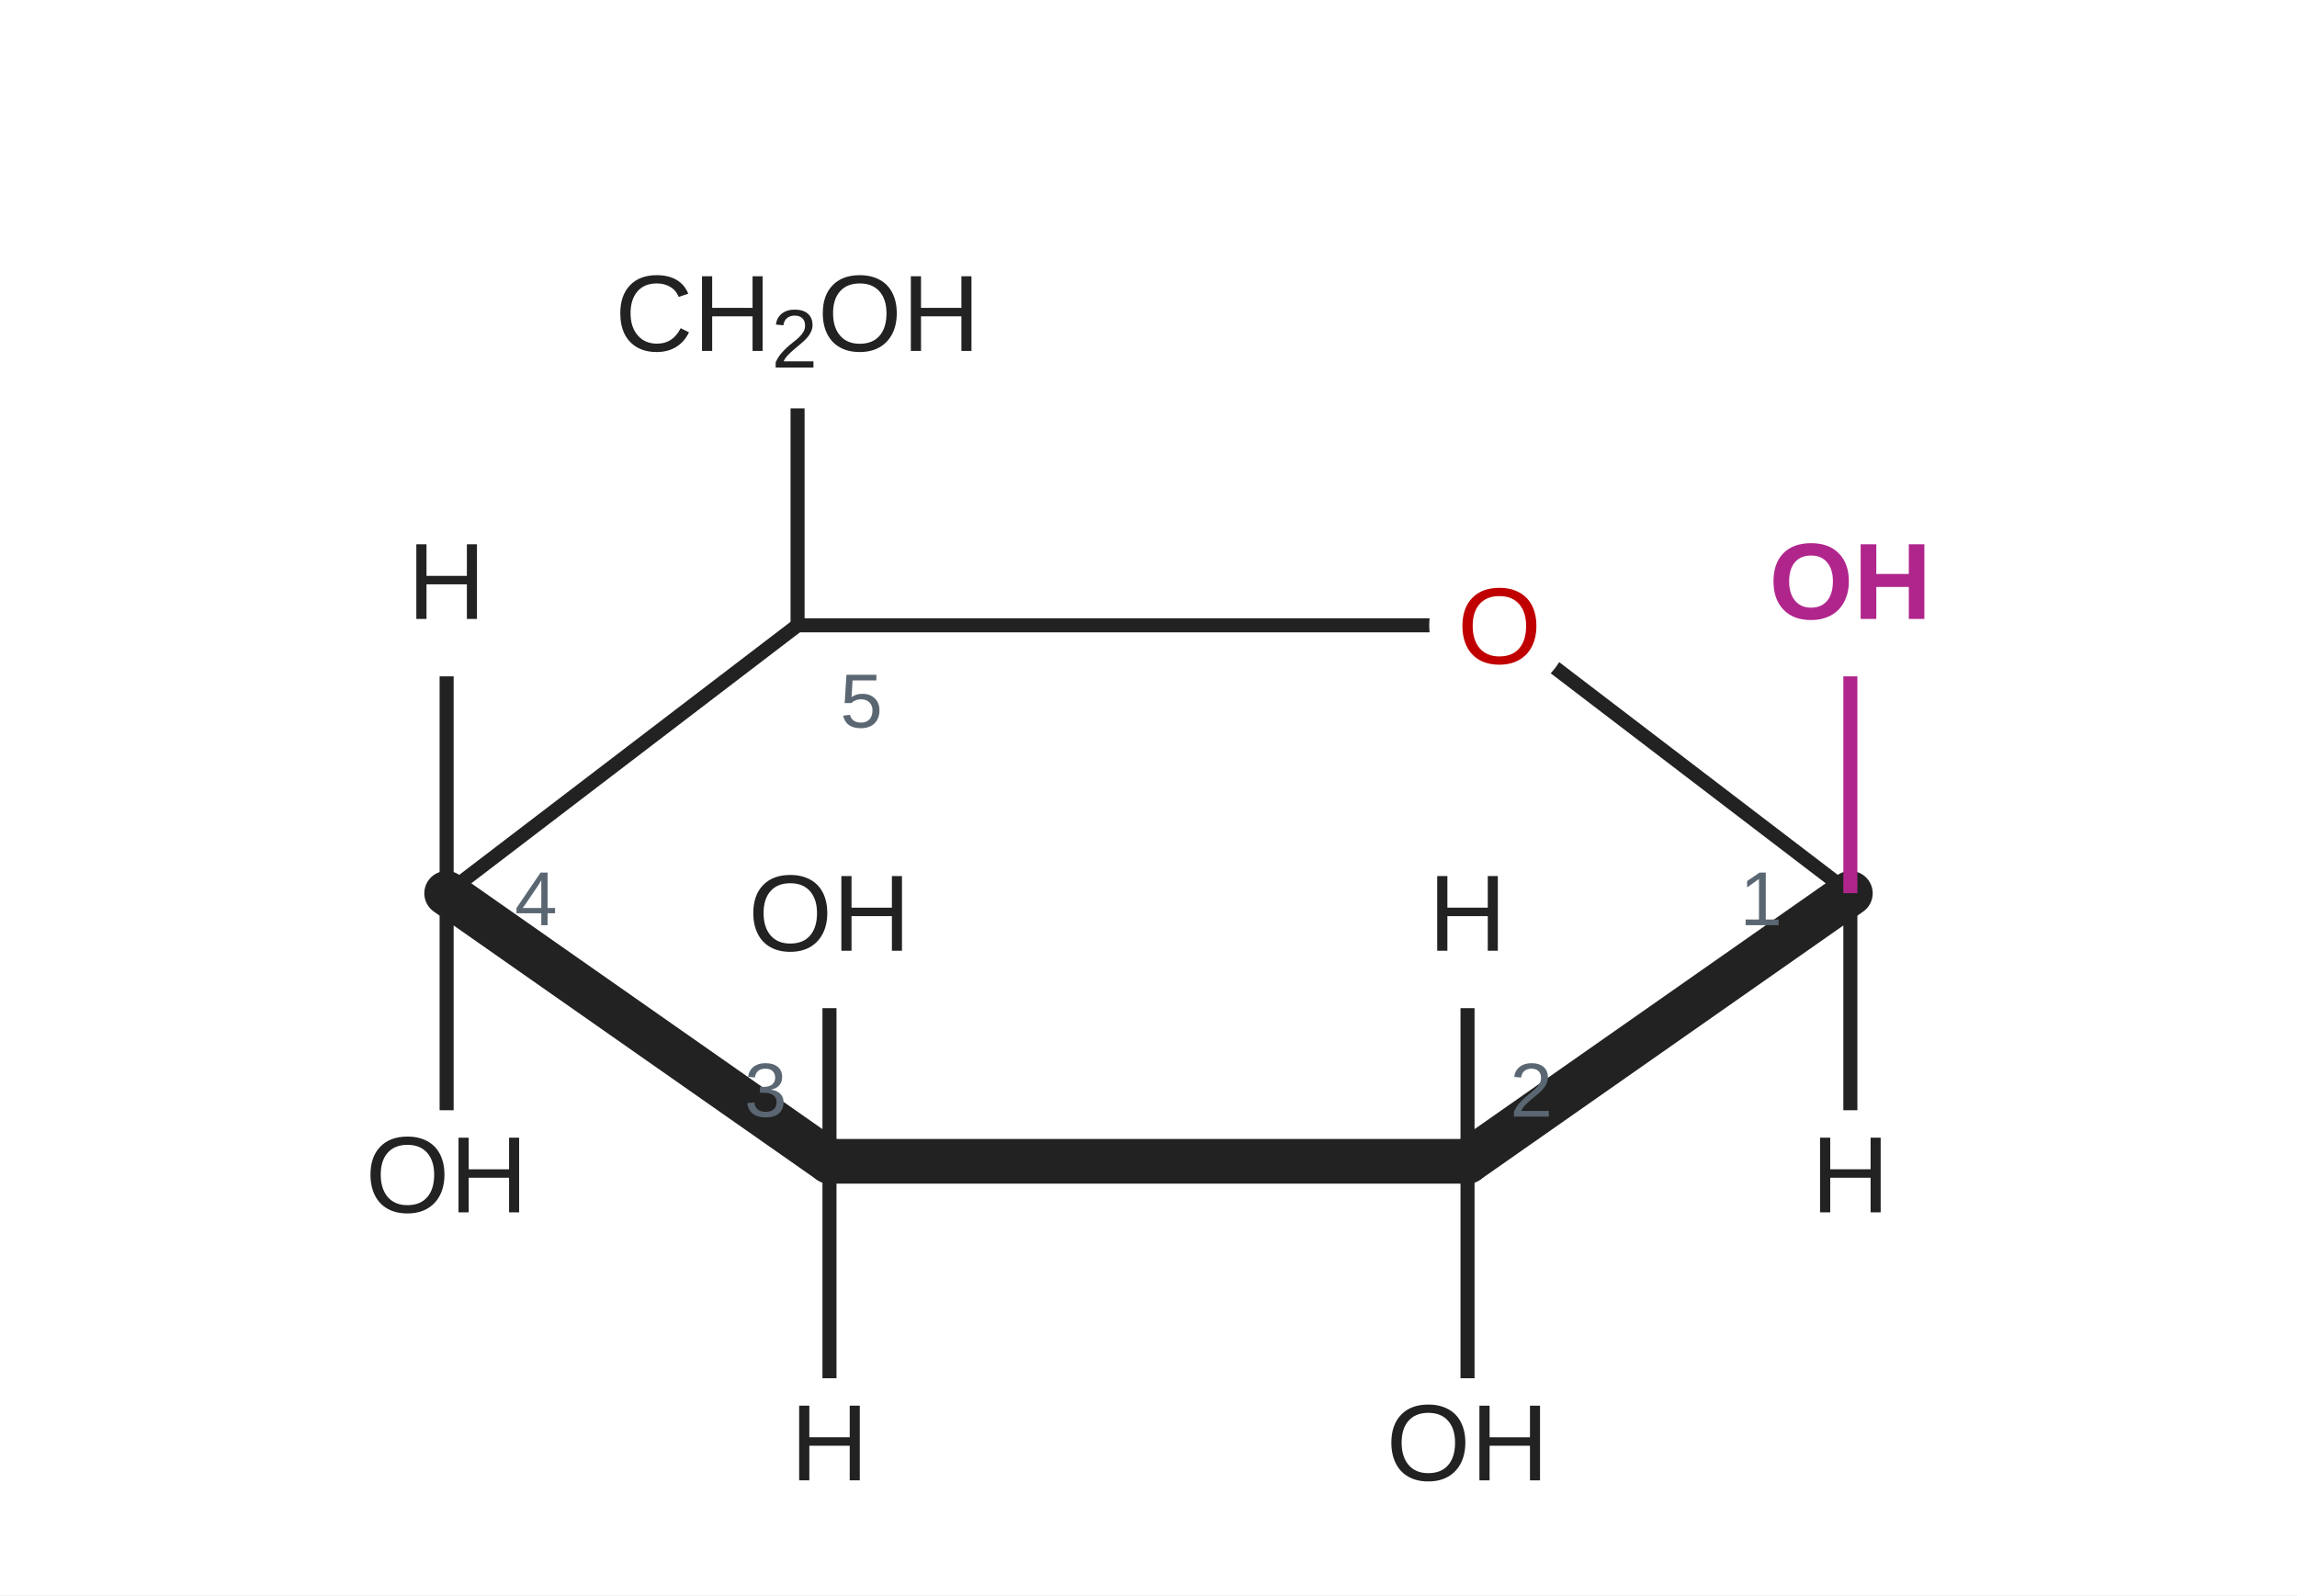
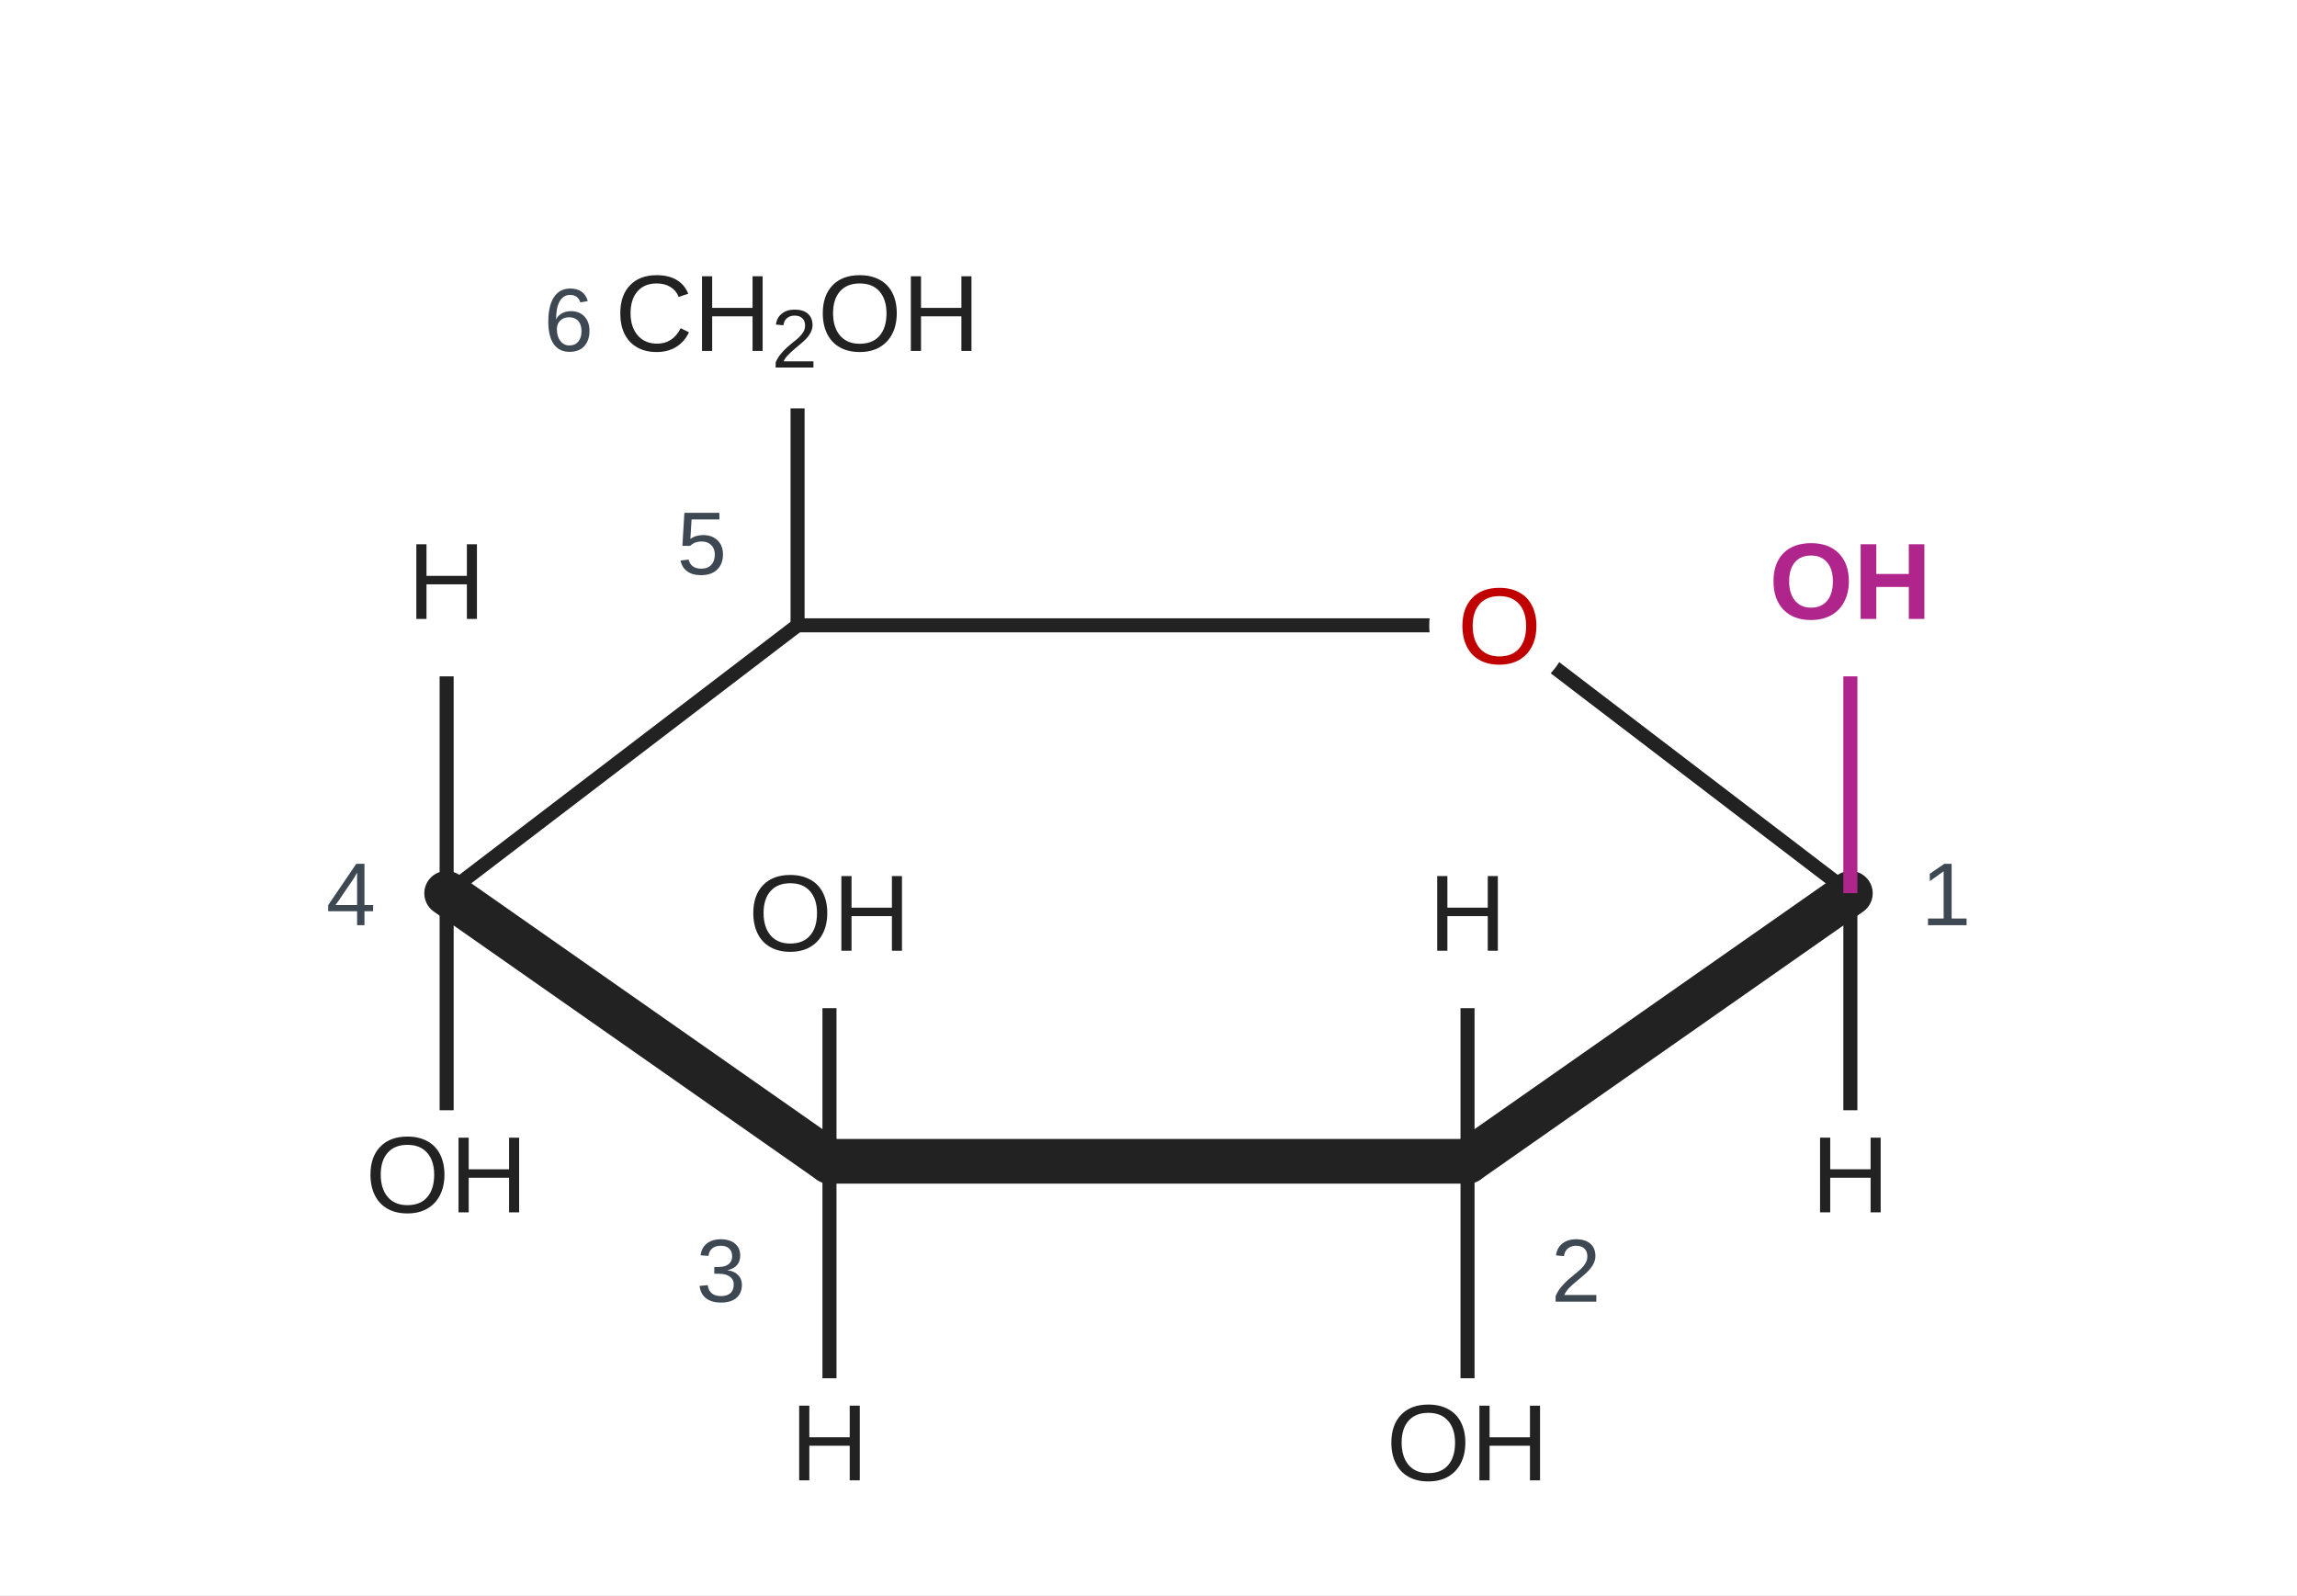
<svg xmlns="http://www.w3.org/2000/svg" viewBox="0 0 360 250" width="360" height="250" font-family="Tahoma, Arial, sans-serif" role="img" aria-label="beta-D-glucopiranosa (proyección de Haworth)">
  <rect width="100%" height="100%" fill="#ffffff" />
  <line x1="125" y1="98" x2="235" y2="98" stroke="#222" stroke-width="2.2" stroke-linecap="round" />
  <line x1="235" y1="98" x2="290" y2="140" stroke="#222" stroke-width="2.2" stroke-linecap="round" />
  <line x1="290" y1="140" x2="230" y2="182" stroke="#222" stroke-width="7" stroke-linecap="round" />
  <line x1="230" y1="182" x2="130" y2="182" stroke="#222" stroke-width="7" stroke-linecap="round" />
  <line x1="130" y1="182" x2="70" y2="140" stroke="#222" stroke-width="7" stroke-linecap="round" />
  <line x1="70" y1="140" x2="125" y2="98" stroke="#222" stroke-width="2.2" stroke-linecap="round" />
  <line x1="230" y1="182" x2="230" y2="158" stroke="#222" stroke-width="2.2" />
  <text x="230" y="149" font-size="17" text-anchor="middle" fill="#222" font-weight="normal">H</text>
  <line x1="230" y1="182" x2="230" y2="216" stroke="#222" stroke-width="2.2" />
  <text x="230" y="232" font-size="17" text-anchor="middle" fill="#222" font-weight="normal">OH</text>
  <line x1="130" y1="182" x2="130" y2="158" stroke="#222" stroke-width="2.2" />
  <text x="130" y="149" font-size="17" text-anchor="middle" fill="#222" font-weight="normal">OH</text>
  <line x1="130" y1="182" x2="130" y2="216" stroke="#222" stroke-width="2.2" />
  <text x="130" y="232" font-size="17" text-anchor="middle" fill="#222" font-weight="normal">H</text>
  <line x1="70" y1="140" x2="70" y2="106" stroke="#222" stroke-width="2.2" />
  <text x="70" y="97" font-size="17" text-anchor="middle" fill="#222" font-weight="normal">H</text>
  <line x1="70" y1="140" x2="70" y2="174" stroke="#222" stroke-width="2.2" />
  <text x="70" y="190" font-size="17" text-anchor="middle" fill="#222" font-weight="normal">OH</text>
  <line x1="125" y1="98" x2="125" y2="64" stroke="#222" stroke-width="2.2" />
  <text x="125" y="55" font-size="17" text-anchor="middle" fill="#222" font-weight="normal">CH<tspan baseline-shift="sub" font-size="13">2</tspan>OH</text>
  <line x1="290" y1="140" x2="290" y2="106" stroke="#b0258c" stroke-width="2.2" />
  <text x="290" y="97" font-size="17" text-anchor="middle" fill="#b0258c" font-weight="bold">OH</text>
  <line x1="290" y1="140" x2="290" y2="174" stroke="#222" stroke-width="2.2" />
  <text x="290" y="190" font-size="17" text-anchor="middle" fill="#222" font-weight="normal">H</text>
  <circle cx="235" cy="98" r="11" fill="#fff" />
  <text x="235" y="104" font-size="17" text-anchor="middle" fill="#c00000">O</text>
-   <text x="276" y="145" font-size="12" text-anchor="middle" fill="#5a6772">1</text>
-   <text x="240" y="175" font-size="12" text-anchor="middle" fill="#5a6772">2</text>
-   <text x="120" y="175" font-size="12" text-anchor="middle" fill="#5a6772">3</text>
-   <text x="84" y="145" font-size="12" text-anchor="middle" fill="#5a6772">4</text>
-   <text x="135" y="114" font-size="12" text-anchor="middle" fill="#5a6772">5</text>
+   <text x="305" y="145" font-size="14" text-anchor="middle" fill="#3d4852" stroke="#fff" stroke-width="3" paint-order="stroke">1</text>
+   <text x="247" y="204" font-size="14" text-anchor="middle" fill="#3d4852" stroke="#fff" stroke-width="3" paint-order="stroke">2</text>
+   <text x="113" y="204" font-size="14" text-anchor="middle" fill="#3d4852" stroke="#fff" stroke-width="3" paint-order="stroke">3</text>
+   <text x="55" y="145" font-size="14" text-anchor="middle" fill="#3d4852" stroke="#fff" stroke-width="3" paint-order="stroke">4</text>
+   <text x="110" y="90" font-size="14" text-anchor="middle" fill="#3d4852" stroke="#fff" stroke-width="3" paint-order="stroke">5</text>
+   <text x="93" y="55" font-size="14" text-anchor="end" fill="#3d4852" stroke="#fff" stroke-width="3" paint-order="stroke">6</text>
</svg>
